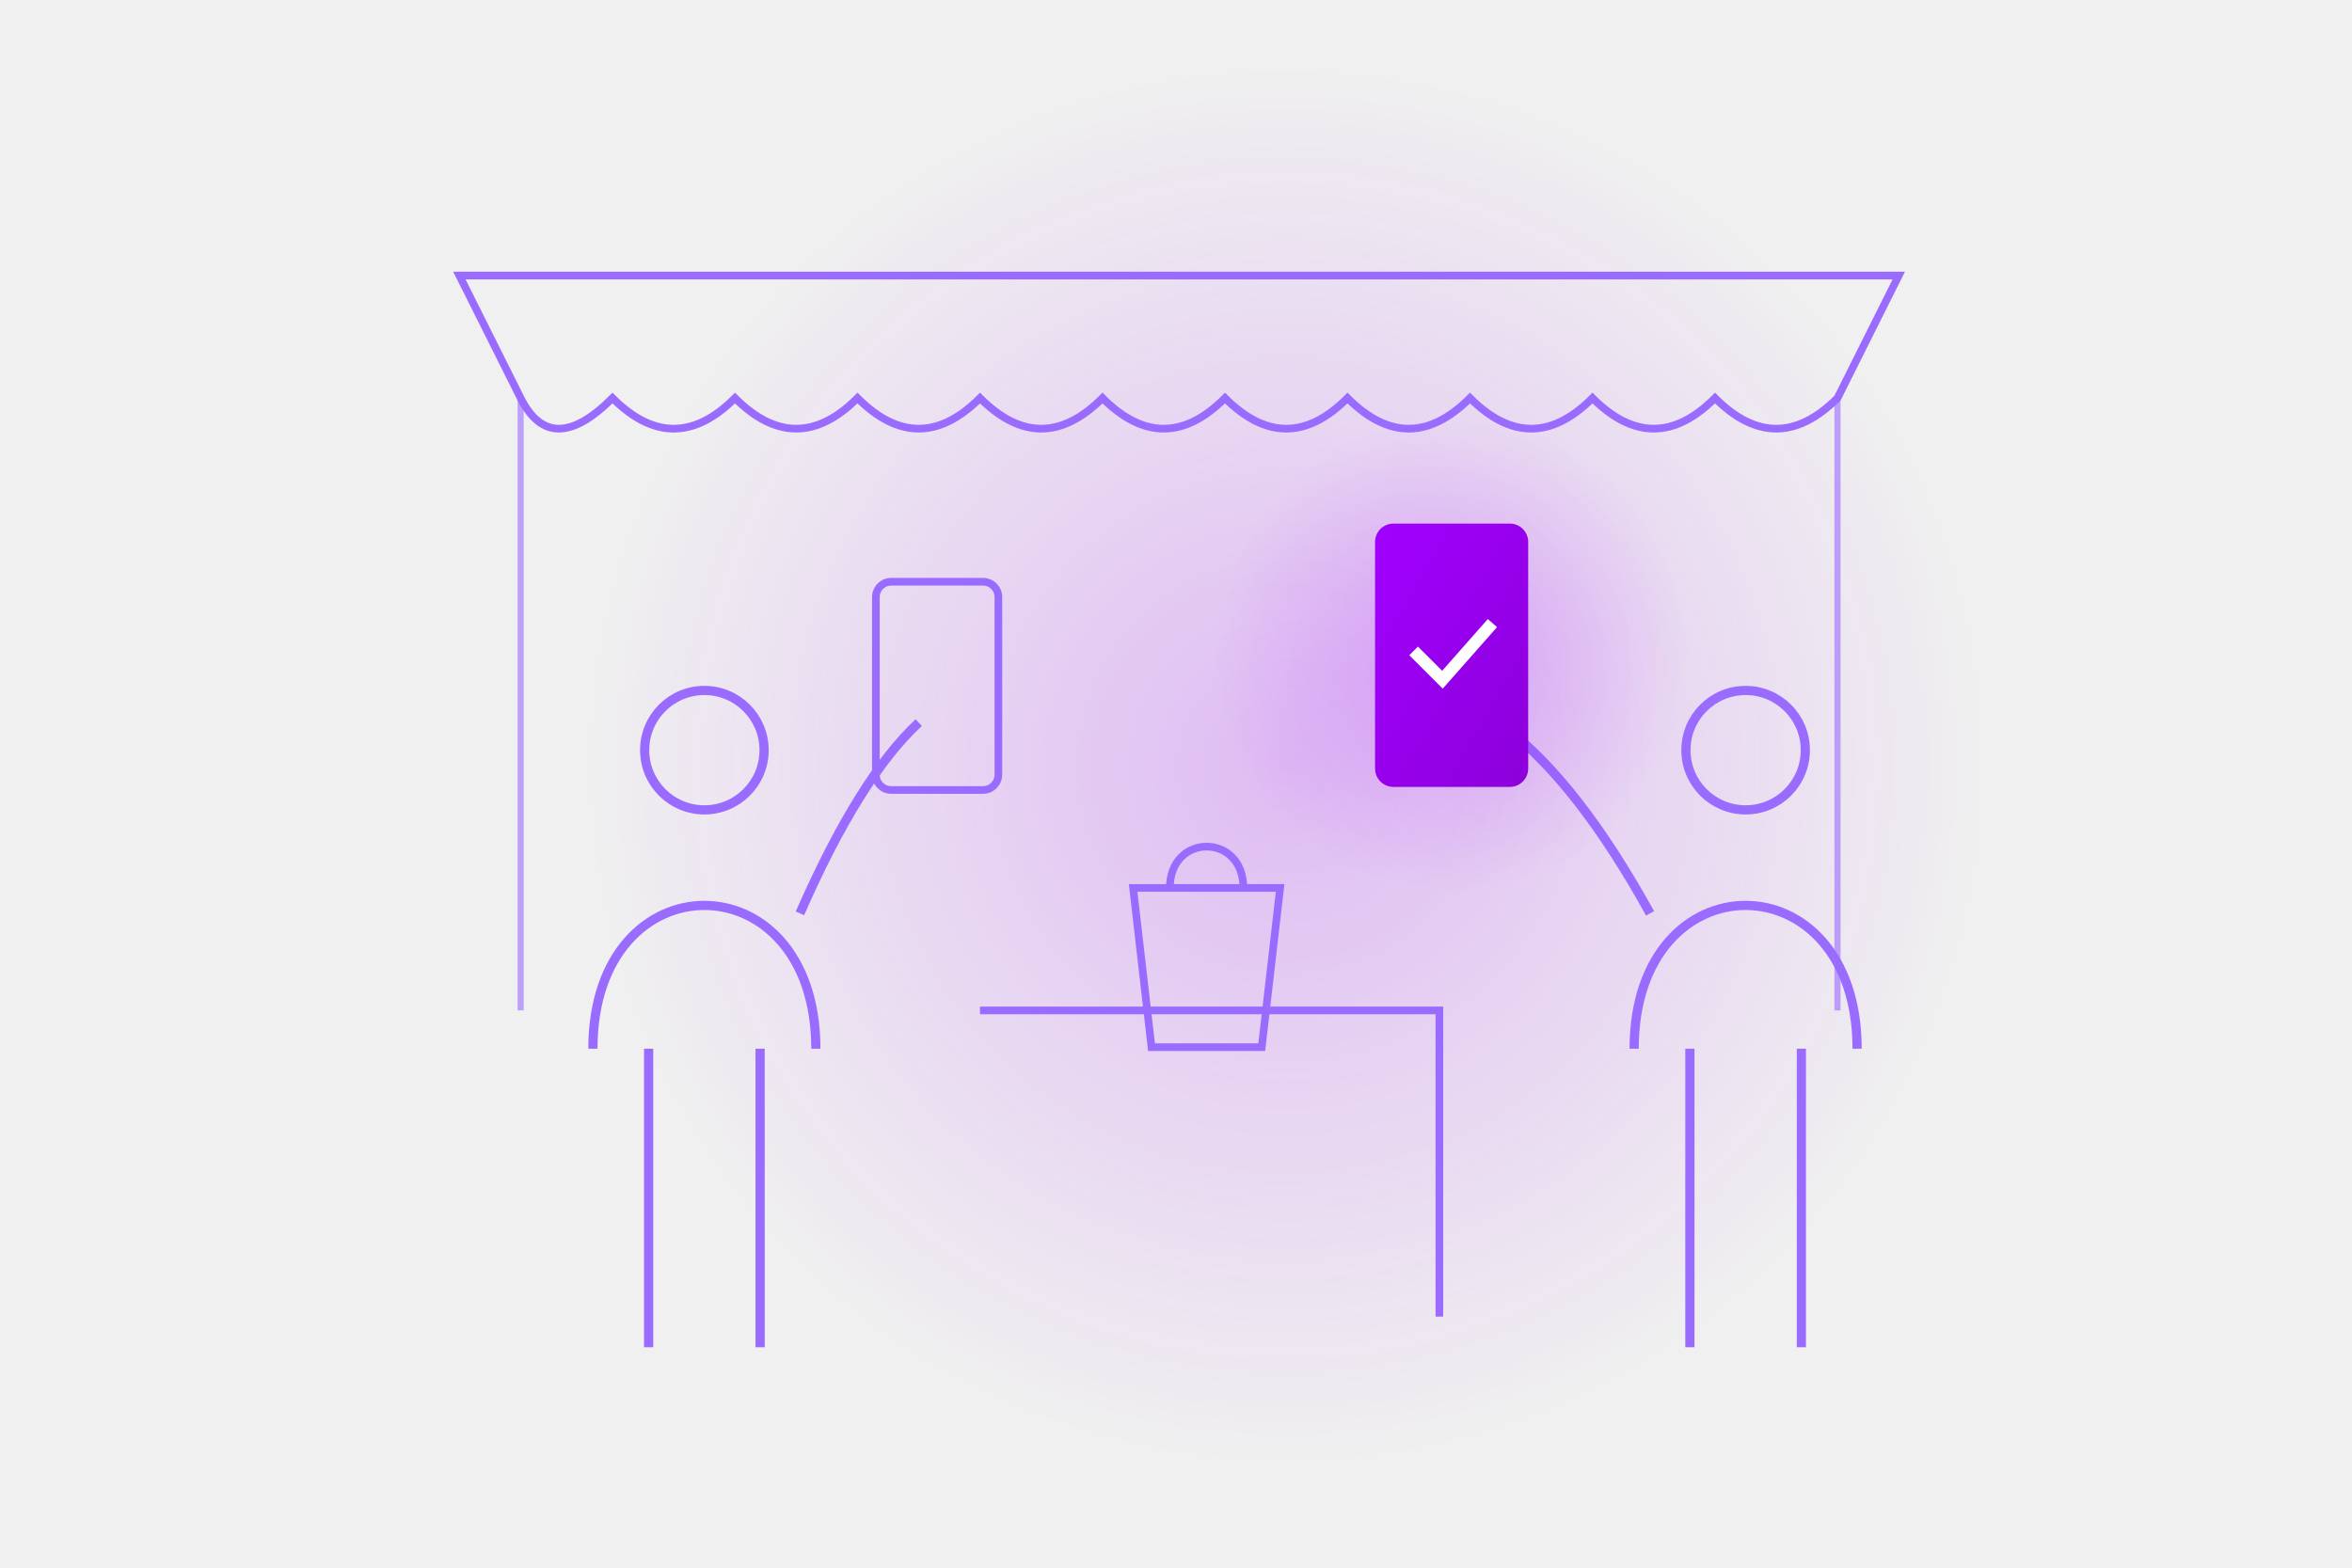
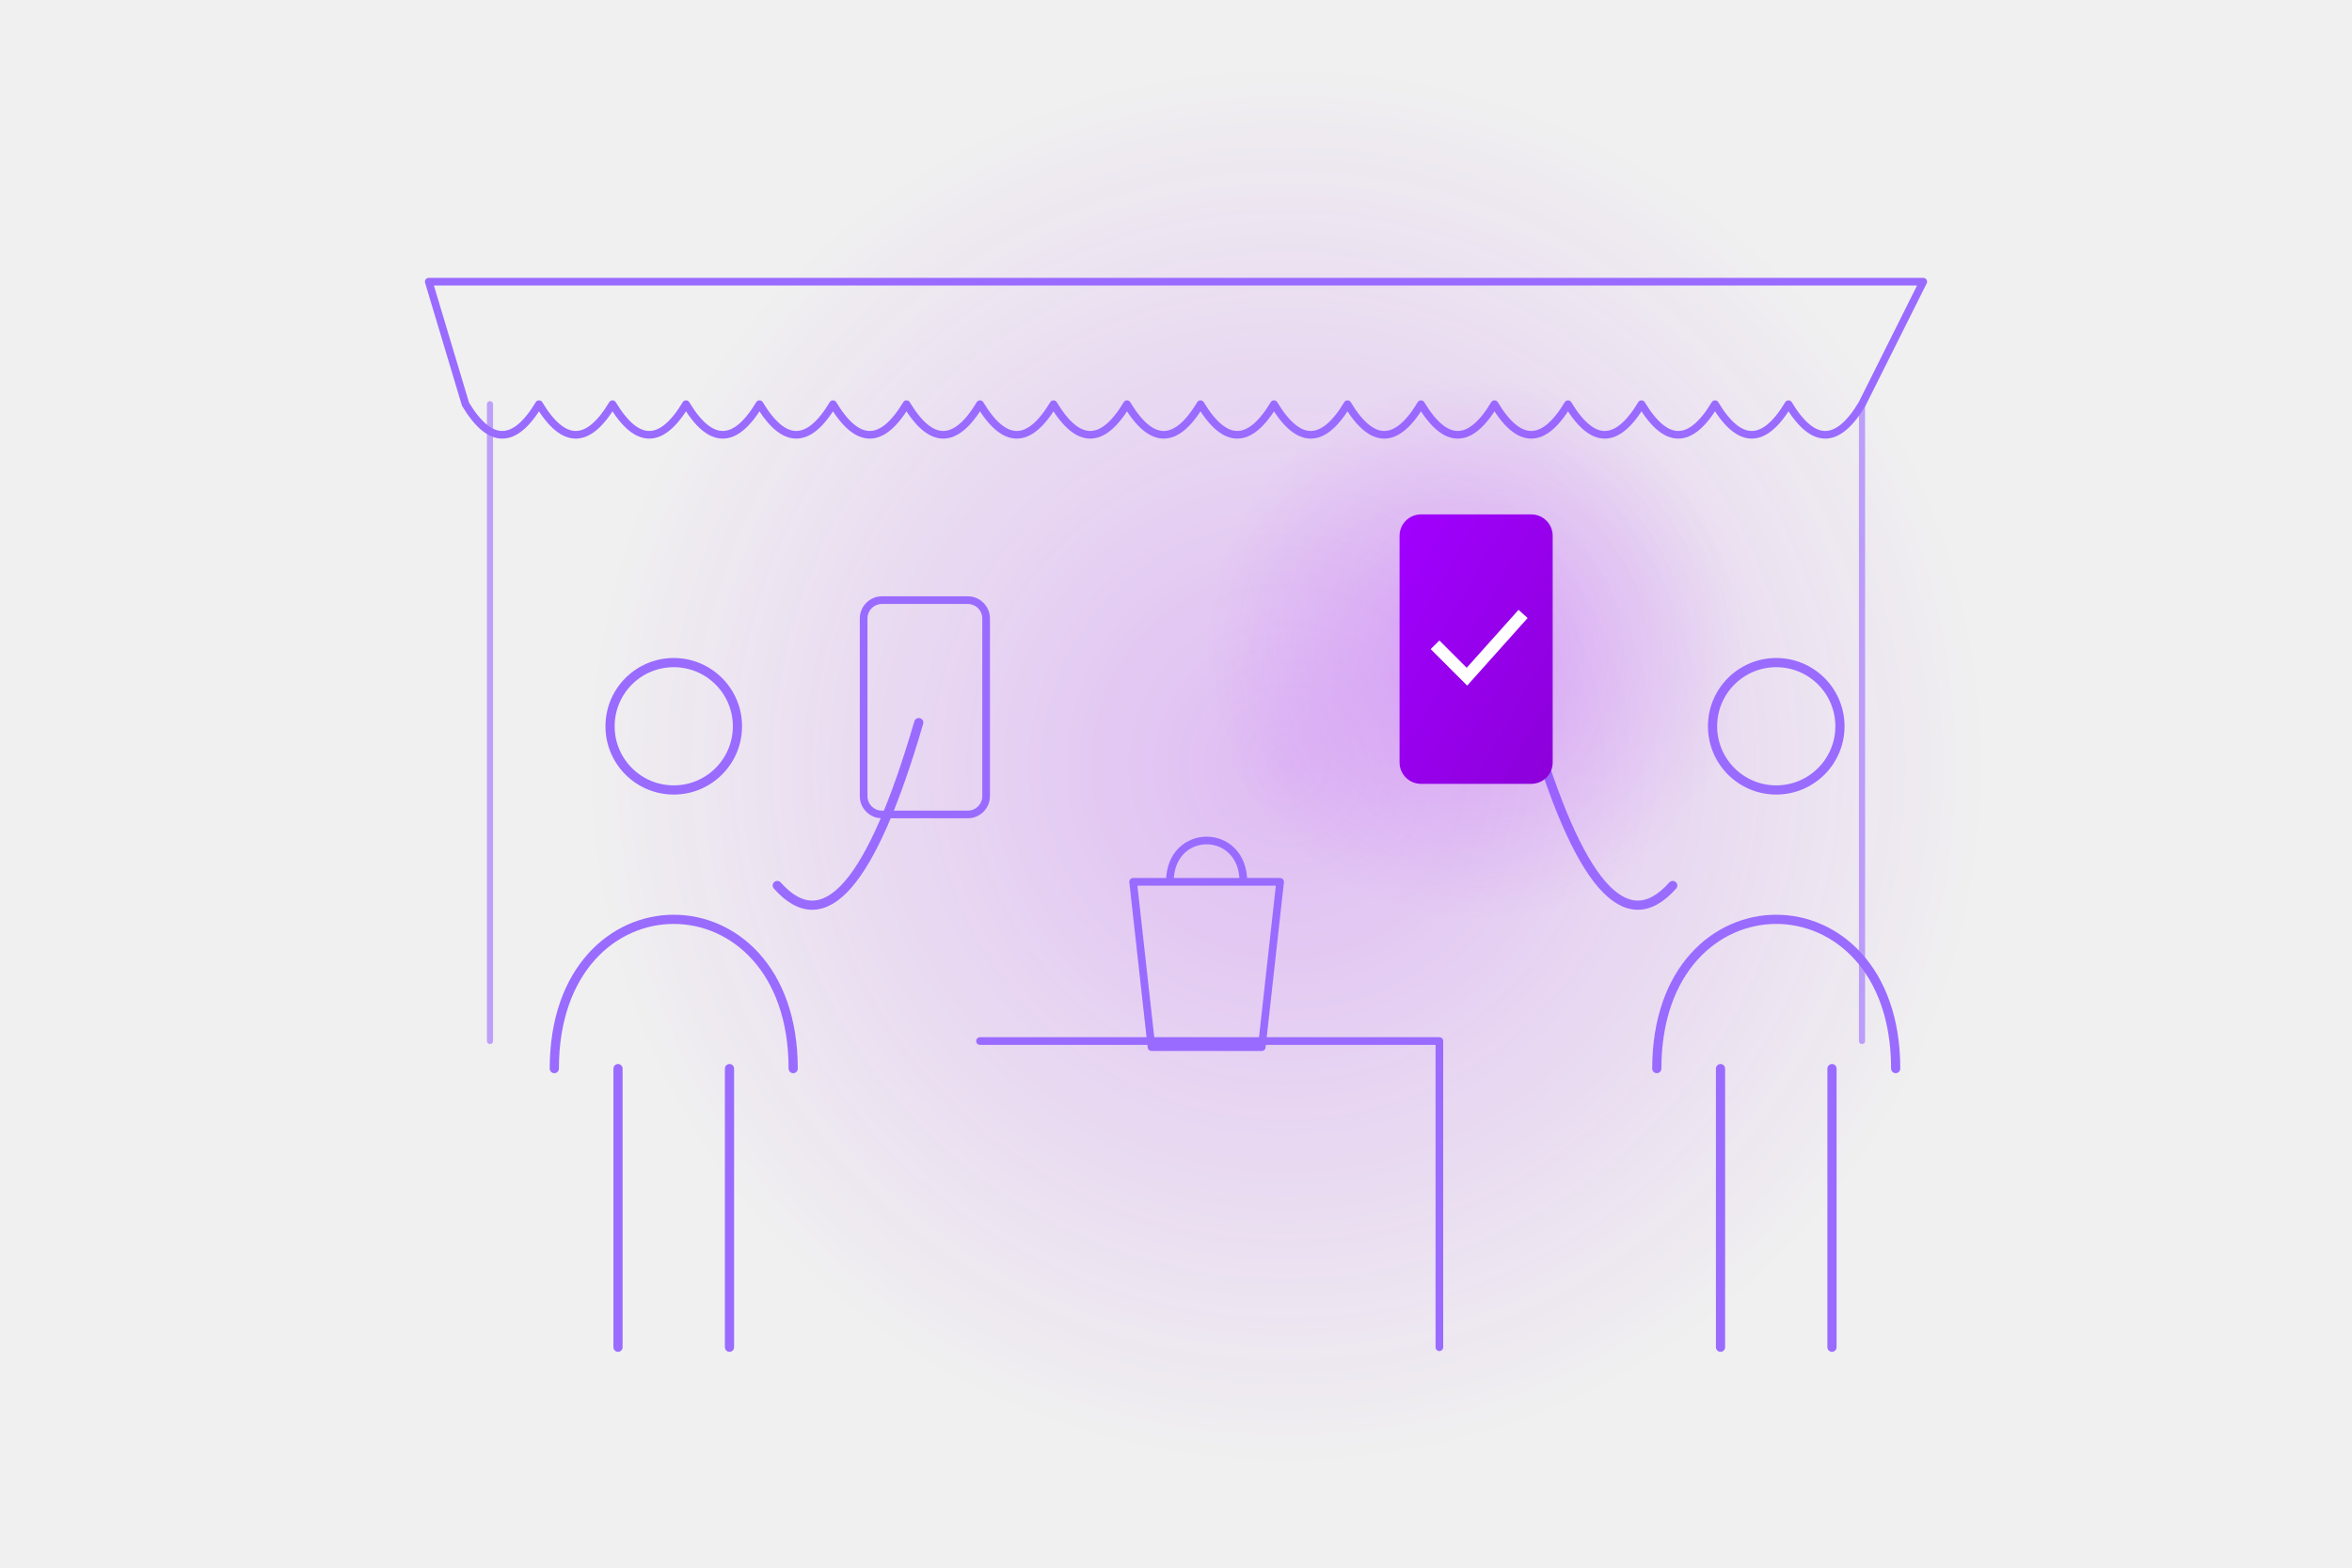
<svg xmlns="http://www.w3.org/2000/svg" width="768" height="512" viewBox="0 0 768 512" preserveAspectRatio="xMidYMid meet">
  <defs>
    <linearGradient id="g" x1="0" y1="0" x2="1" y2="1">
      <stop offset="0" stop-color="#A100FF" />
      <stop offset="1" stop-color="#8C00D9" />
    </linearGradient>
    <radialGradient id="glow" cx="0.5" cy="0.5" r="0.5">
      <stop offset="0" stop-color="#A100FF" stop-opacity="0.22" />
      <stop offset="1" stop-color="#A100FF" stop-opacity="0" />
    </radialGradient>
  </defs>
  <circle cx="420" cy="250" r="230" fill="url(#glow)" />
-   <path d="M150 90 H620 L600 130 Q580 150 560 130 Q540 150 520 130 Q500 150 480 130 Q460 150 440 130 Q420 150 400 130 Q380 150 360 130 Q340 150 320 130 Q300 150 280 130 Q260 150 240 130 Q220 150 200 130 Q180 150 170 130 Z" fill="none" stroke="#9A6BFF" stroke-width="2.5" />
-   <path d="M170 130 V330 M600 130 V330" stroke="#9A6BFF" stroke-width="2" opacity="0.6" />
-   <path d="M320 330 H470 V430" fill="none" stroke="#9A6BFF" stroke-width="2.5" />
-   <g opacity="1">
-     <circle cx="230" cy="245.0" r="19.5" fill="none" stroke="#9A6BFF" stroke-width="3" />
-     <path d="M193.6 342.5 C193.6 280.1 266.4 280.1 266.4 342.5" fill="none" stroke="#9A6BFF" stroke-width="3" />
-     <path d="M211.8 342.5 V440 M248.2 342.5 V440" fill="none" stroke="#9A6BFF" stroke-width="3" />
-   </g>
-   <path d="M261.2 298.3 Q280.6 254 300 236" fill="none" stroke="#9A6BFF" stroke-width="3" />
-   <rect x="286" y="190" width="40" height="68" rx="5" fill="none" stroke="#9A6BFF" stroke-width="2.5" />
-   <g opacity="1">
-     <circle cx="570" cy="245.0" r="19.5" fill="none" stroke="#9A6BFF" stroke-width="3" />
-     <path d="M533.6 342.5 C533.6 280.1 606.4 280.1 606.4 342.5" fill="none" stroke="#9A6BFF" stroke-width="3" />
-     <path d="M551.8 342.5 V440 M588.2 342.5 V440" fill="none" stroke="#9A6BFF" stroke-width="3" />
-   </g>
-   <path d="M538.8 298.3 Q515.4 256 492 238" fill="none" stroke="#9A6BFF" stroke-width="3" />
-   <circle cx="474" cy="214" r="77.4" fill="url(#glow)" />
-   <rect x="449.0" y="171.0" width="50" height="86" rx="6" fill="url(#g)" />
-   <path d="M463 214 l8 8 l15 -17" fill="none" stroke="#FFFFFF" stroke-width="4" stroke-linecap="square" />
-   <path d="M370 290 h48 l-6 52 h-36 Z M382 290 C382 272 406 272 406 290" fill="none" stroke="#9A6BFF" stroke-width="2.5" />
+   <path d="M140 92 H628 L608 132 Q596 152 584 132 Q572 152 560 132 Q548 152 536 132 Q524 152 512 132 Q500 152 488 132 Q476 152 464 132 Q452 152 440 132 Q428 152 416 132 Q404 152 392 132 Q380 152 368 132 Q356 152 344 132 Q332 152 320 132 Q308 152 296 132 Q284 152 272 132 Q260 152 248 132 Q236 152 224 132 Q212 152 200 132 Q188 152 176 132 Q164 152 152 132 Z" fill="none" stroke="#9A6BFF" stroke-width="2.5" stroke-linecap="round" stroke-linejoin="round" opacity="1" />
+   <path d="M160 132 V340 M608 132 V340" fill="none" stroke="#9A6BFF" stroke-width="2" stroke-linecap="round" stroke-linejoin="round" opacity="0.6" />
+   <path d="M320 340 H470 V440" fill="none" stroke="#9A6BFF" stroke-width="2.5" stroke-linecap="round" stroke-linejoin="round" opacity="1" />
+   <circle cx="220" cy="237.2" r="20.8" fill="none" stroke="#9A6BFF" stroke-width="3" stroke-linecap="round" stroke-linejoin="round" opacity="1" />
+   <path d="M181.0 349.0 C181.0 284.0 259.0 284.0 259.0 349.0" fill="none" stroke="#9A6BFF" stroke-width="3" stroke-linecap="round" stroke-linejoin="round" opacity="1" />
+   <path d="M201.8 349.0 V440 M238.2 349.0 V440" fill="none" stroke="#9A6BFF" stroke-width="3" stroke-linecap="round" stroke-linejoin="round" opacity="1" />
+   <path d="M253.8 289.2 Q276.9 315.2 300 236" fill="none" stroke="#9A6BFF" stroke-width="3" stroke-linecap="round" stroke-linejoin="round" opacity="1" />
+   <rect x="282" y="196" width="40" height="70" rx="6" fill="none" stroke="#9A6BFF" stroke-width="2.5" stroke-linecap="round" stroke-linejoin="round" opacity="1" />
+   <circle cx="580" cy="237.2" r="20.8" fill="none" stroke="#9A6BFF" stroke-width="3" stroke-linecap="round" stroke-linejoin="round" opacity="1" />
+   <path d="M541.0 349.0 C541.0 284.0 619.0 284.0 619.0 349.0" fill="none" stroke="#9A6BFF" stroke-width="3" stroke-linecap="round" stroke-linejoin="round" opacity="1" />
+   <path d="M561.8 349.0 V440 M598.2 349.0 V440" fill="none" stroke="#9A6BFF" stroke-width="3" stroke-linecap="round" stroke-linejoin="round" opacity="1" />
+   <path d="M546.2 289.2 Q523.1 315.2 500 236" fill="none" stroke="#9A6BFF" stroke-width="3" stroke-linecap="round" stroke-linejoin="round" opacity="1" />
+   <circle cx="482" cy="212" r="88.0" fill="url(#glow)" />
+   <rect x="457.0" y="168.0" width="50.0" height="88.0" rx="7.0" fill="url(#g)" />
+   <path d="M470.0 212 l9.0 9.0 l17.0 -19.0" fill="none" stroke="#FFFFFF" stroke-width="4.0" stroke-linecap="square" />
+   <path d="M370 288 h48 l-6 54 h-36 Z M382 288 C382 270 406 270 406 288" fill="none" stroke="#9A6BFF" stroke-width="2.5" stroke-linecap="round" stroke-linejoin="round" opacity="1" />
</svg>
